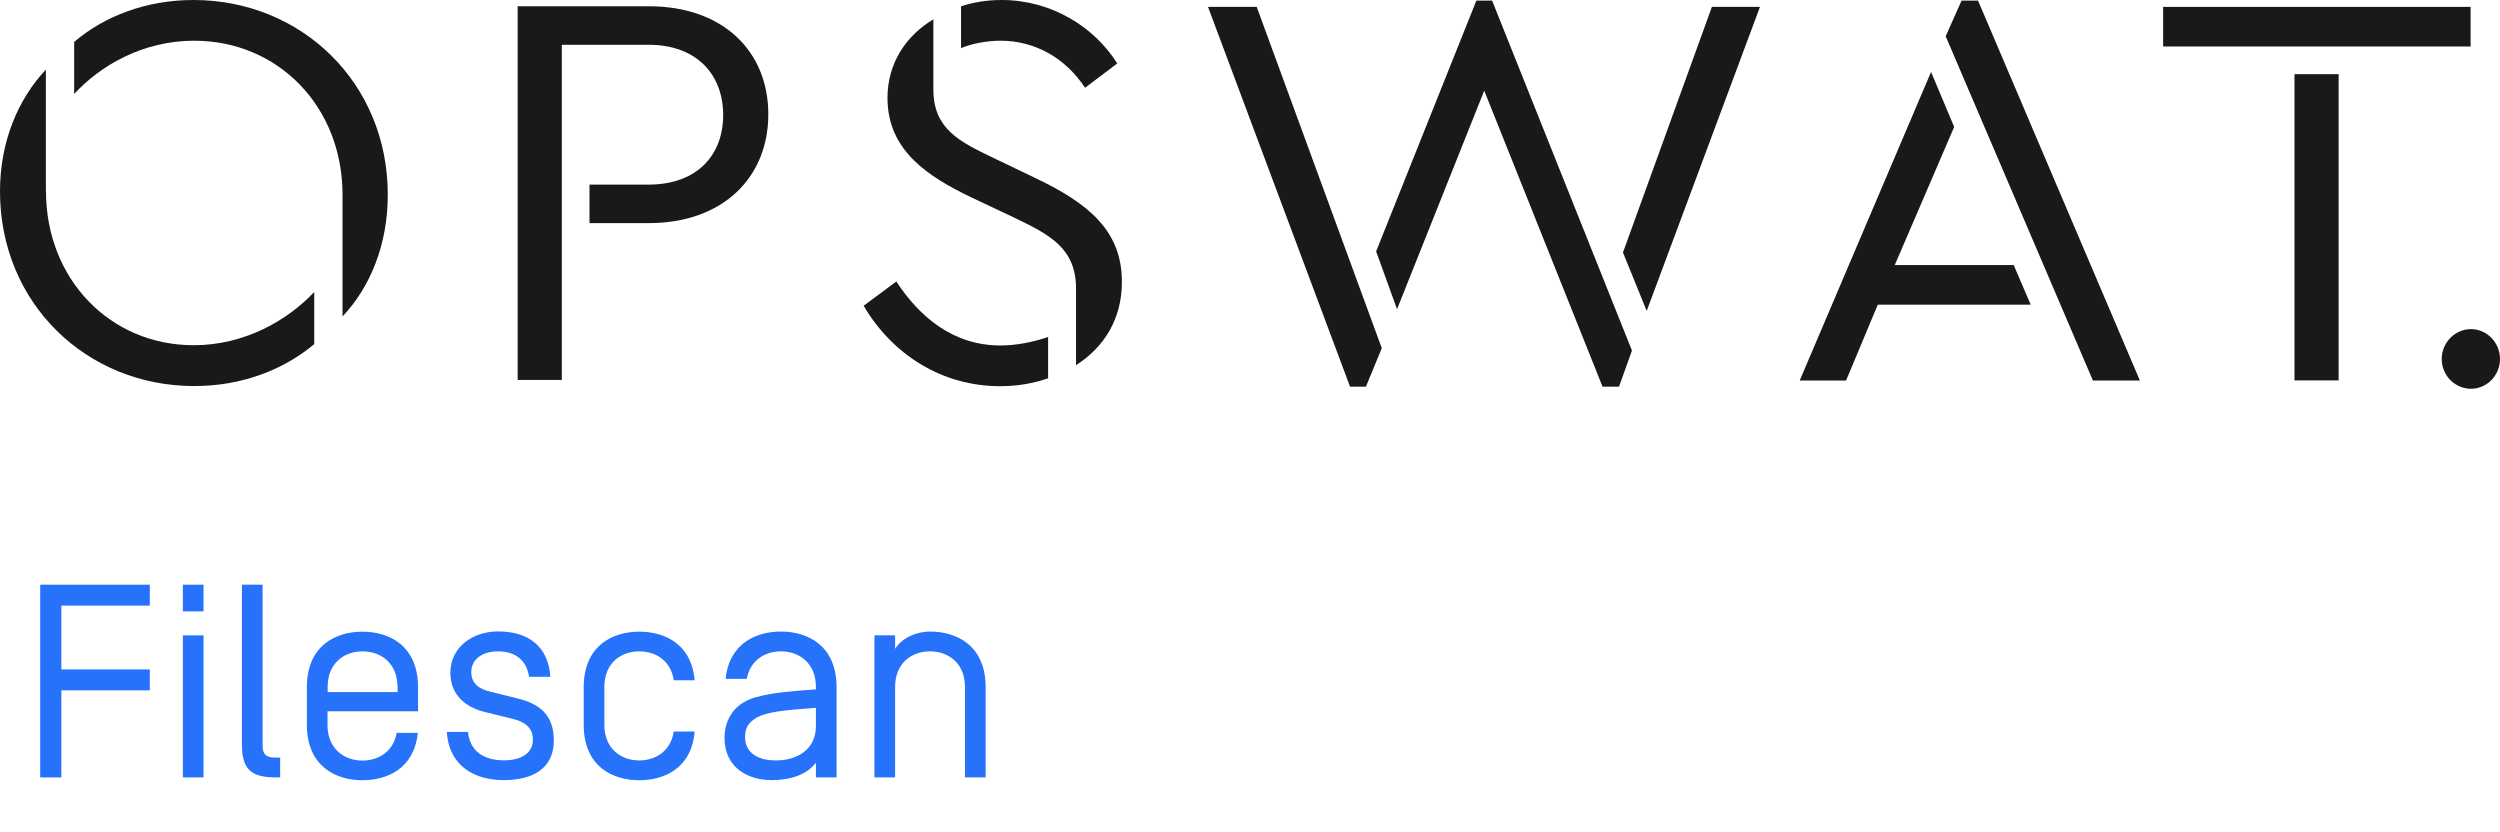
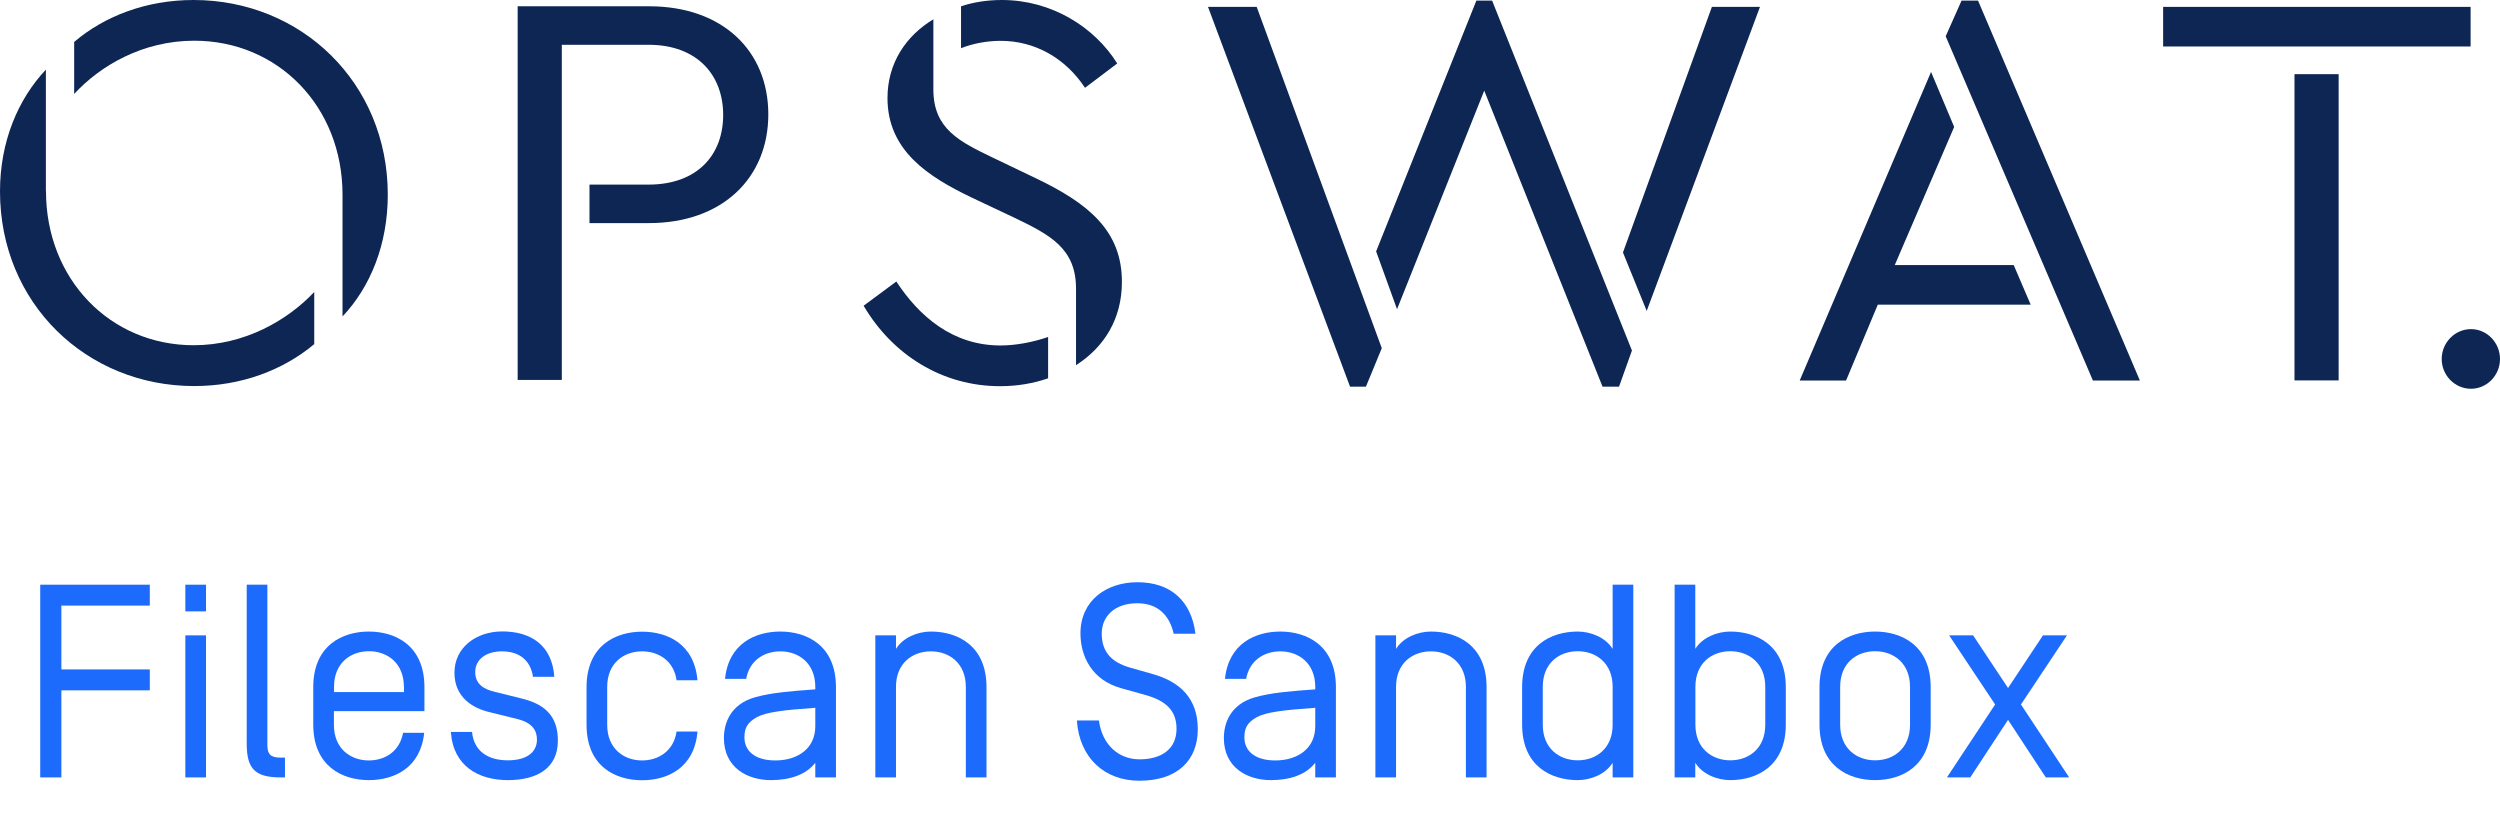
- <svg xmlns="http://www.w3.org/2000/svg" id="GUIDE" viewBox="0 0 203.27 67.59">
+ <svg xmlns="http://www.w3.org/2000/svg" viewBox="0 0 203.27 67.59">
  <defs>
-     <style>.cls-1{fill:#2672fb;}.cls-2{fill:#191918;}</style>
+     <style>.cls-1{fill:#1d6bfc;}.cls-2{fill:#0d2654;}</style>
  </defs>
-   <g>
-     <path class="cls-2" d="M15.74,0c-3.82,0-7.23,1.29-9.71,3.41V7.64c2.12-2.3,5.57-4.33,9.76-4.33,6.81,0,12.06,5.34,12.06,12.52v9.9c2.26-2.39,3.68-5.85,3.68-9.9C31.53,6.72,24.49,0,15.74,0Z" />
-     <path class="cls-2" d="M3.73,15.56V5.66C1.47,8.06,0,11.51,0,15.56c0,9.11,7.04,15.83,15.79,15.83,3.82,0,7.23-1.29,9.76-3.41v-4.24c-2.16,2.3-5.66,4.33-9.8,4.33-6.81,0-12.01-5.39-12.01-12.52Z" />
-     <path class="cls-2" d="M52.77,.51h-10.68V30.89h3.59V3.64h7.04c4,0,6.08,2.49,6.08,5.71s-2.07,5.66-6.08,5.66h-4.79v3.13h4.83c5.98,0,9.71-3.68,9.71-8.84S58.76,.51,52.77,.51Z" />
-     <path class="cls-2" d="M88.22,7.14l2.62-1.98c-1.84-2.95-5.34-5.16-9.39-5.16-1.2,0-2.3,.18-3.31,.51V3.91c1.01-.41,2.21-.6,3.22-.6,2.76,0,5.25,1.38,6.86,3.82Z" />
-     <path class="cls-2" d="M84.13,14.45l-3.36-1.61c-2.76-1.33-4.88-2.35-4.88-5.57V1.57c-2.21,1.33-3.73,3.54-3.73,6.4,0,4.28,3.31,6.4,6.86,8.1l3.41,1.61c2.99,1.43,5.06,2.53,5.06,5.8v6.21c2.3-1.47,3.73-3.77,3.73-6.77,0-4.1-2.62-6.35-7.09-8.47Z" />
-     <path class="cls-2" d="M72.89,22.88l-2.67,1.98c2.35,4,6.4,6.54,11.09,6.54,1.43,0,2.72-.23,3.91-.64v-3.36c-1.2,.41-2.58,.69-3.87,.69-3.91,0-6.63-2.39-8.47-5.2Z" />
+   <g id="By_Solution">
+     <path class="cls-2" d="m15.74,0C11.92,0,8.52,1.29,6.03,3.41v4.23c2.12-2.3,5.57-4.33,9.76-4.33,6.81,0,12.06,5.34,12.06,12.52v9.9c2.26-2.39,3.68-5.85,3.68-9.9C31.53,6.72,24.49,0,15.74,0Z" />
+     <path class="cls-2" d="m3.73,15.56V5.66C1.47,8.06,0,11.51,0,15.56c0,9.11,7.04,15.83,15.79,15.83,3.82,0,7.23-1.29,9.76-3.41v-4.24c-2.16,2.3-5.66,4.33-9.8,4.33-6.81,0-12.01-5.39-12.01-12.52Z" />
+     <path class="cls-2" d="m52.77.51h-10.68v30.38h3.59V3.64h7.04c4,0,6.08,2.49,6.08,5.71s-2.07,5.66-6.08,5.66h-4.79v3.13h4.83c5.98,0,9.71-3.68,9.71-8.84S58.76.51,52.77.51Z" />
+     <path class="cls-2" d="m88.22,7.14l2.62-1.98C89,2.21,85.51,0,81.46,0,80.26,0,79.15.18,78.14.51v3.41c1.01-.41,2.21-.6,3.22-.6,2.76,0,5.25,1.38,6.86,3.82Z" />
+     <path class="cls-2" d="m84.13,14.45l-3.36-1.61c-2.76-1.33-4.88-2.35-4.88-5.57V1.57c-2.21,1.33-3.73,3.54-3.73,6.4,0,4.28,3.31,6.4,6.86,8.1l3.41,1.61c2.99,1.43,5.06,2.53,5.06,5.8v6.21c2.3-1.47,3.73-3.77,3.73-6.77,0-4.1-2.62-6.35-7.09-8.47Z" />
+     <path class="cls-2" d="m72.89,22.88l-2.67,1.98c2.35,4,6.4,6.54,11.09,6.54,1.43,0,2.72-.23,3.91-.64v-3.36c-1.2.41-2.58.69-3.87.69-3.91,0-6.63-2.39-8.47-5.2Z" />
    <polygon class="cls-2" points="98.22 .56 109.77 31.44 111.06 31.44 112.35 28.31 102.18 .56 98.22 .56" />
    <polygon class="cls-2" points="131.96 20.53 133.89 25.28 143.1 .56 139.19 .56 131.96 20.53" />
    <polygon class="cls-2" points="120.04 .05 111.89 20.44 113.59 25.14 120.68 7.37 130.3 31.44 131.64 31.44 132.69 28.5 121.32 .05 120.04 .05" />
    <polygon class="cls-2" points="154.06 21.55 158.89 10.32 157.01 5.85 146.33 30.94 150.1 30.94 152.68 24.77 165.11 24.77 163.73 21.55 154.06 21.55" />
    <polygon class="cls-2" points="159.49 .05 158.2 2.95 170.17 30.94 173.99 30.94 160.83 .05 159.49 .05" />
    <rect class="cls-2" x="175.88" y=".56" width="25" height="3.22" />
    <rect class="cls-2" x="186.56" y="6.03" width="3.59" height="24.9" />
-     <path class="cls-2" d="M200.91,26.76c-1.3,0-2.38,1.09-2.38,2.43s1.08,2.42,2.38,2.42,2.36-1.09,2.36-2.42-1.06-2.43-2.36-2.43Z" />
+     <path class="cls-1" d="m4.99,63.21h-1.72v-15.67h8.91v1.7h-7.19v5.19h7.19v1.7h-7.19v7.07Z" />
+     <path class="cls-1" d="m16.75,49.71h-1.68v-2.17h1.68v2.17Zm0,13.5h-1.68v-11.55h1.68v11.55Z" />
+     <path class="cls-1" d="m21.74,60.59c0,.74.27,1.01,1.07,1.01h.36v1.61h-.36c-2.15,0-2.75-.78-2.75-2.75v-12.92h1.68v13.05Z" />
+     <path class="cls-1" d="m32.77,59.58h1.72c-.29,2.89-2.48,3.85-4.5,3.85-2.15,0-4.52-1.12-4.52-4.52v-3.04c0-3.4,2.37-4.52,4.52-4.52s4.52,1.12,4.52,4.52v1.95h-7.36v1.12c0,1.92,1.34,2.89,2.84,2.89,1.32,0,2.51-.74,2.78-2.24Zm.07-3.74c0-1.92-1.34-2.89-2.84-2.89s-2.84.96-2.84,2.89v.43h5.69v-.43Z" />
+     <path class="cls-1" d="m43.34,55.04c-.2-1.34-1.1-2.08-2.53-2.08-1.25,0-2.17.63-2.17,1.68,0,.96.65,1.39,1.59,1.61l2.17.54c1.75.43,2.96,1.3,2.96,3.42,0,2.28-1.72,3.22-4.07,3.22s-4.45-1.12-4.63-3.92h1.72c.16,1.63,1.37,2.31,2.91,2.31s2.35-.65,2.37-1.66c0-.74-.34-1.39-1.61-1.7l-2.26-.56c-1.25-.29-2.84-1.14-2.84-3.2s1.77-3.36,3.89-3.36c2.33,0,4.05,1.12,4.23,3.69h-1.72Z" />
+     <path class="cls-1" d="m56.71,55.31h-1.7c-.22-1.57-1.45-2.35-2.8-2.35-1.5,0-2.84.96-2.84,2.89v3.09c0,1.92,1.34,2.89,2.84,2.89,1.34,0,2.57-.78,2.8-2.35h1.7c-.25,2.98-2.46,3.96-4.5,3.96-2.15,0-4.52-1.1-4.52-4.52v-3.04c0-3.4,2.37-4.52,4.52-4.52,2.04,0,4.25.98,4.5,3.96Z" />
+     <path class="cls-1" d="m60.67,55.2h-1.72c.29-2.89,2.48-3.85,4.5-3.85,2.15,0,4.52,1.12,4.52,4.52v7.34h-1.68v-1.19c-.74.96-2.04,1.41-3.6,1.41-1.97,0-3.83-1.05-3.83-3.42,0-1.16.49-2.73,2.51-3.31,1.32-.38,2.98-.51,4.92-.65v-.2c0-1.92-1.34-2.89-2.84-2.89-1.32,0-2.51.74-2.78,2.24Zm5.62,2.35c-2.53.18-3.96.34-4.75.76-.85.47-1.01.98-1.01,1.66,0,1.05.81,1.86,2.51,1.86,1.81,0,3.25-.96,3.25-2.78v-1.5Z" />
+     <path class="cls-1" d="m80.21,55.87v7.34h-1.68v-7.36c0-1.92-1.34-2.89-2.84-2.89s-2.84.96-2.84,2.89v7.36h-1.68v-11.55h1.68v1.1c.58-.94,1.79-1.41,2.84-1.41,2.15,0,4.52,1.12,4.52,4.52Z" />
+     <path class="cls-1" d="m87.58,58.58h1.77c.27,2.01,1.63,3.16,3.31,3.16,1.77,0,3-.83,3-2.48,0-1.41-.76-2.26-2.53-2.75l-1.99-.56c-2.33-.65-3.29-2.55-3.29-4.45,0-2.69,2.13-4.16,4.63-4.16,2.71,0,4.39,1.52,4.72,4.19h-1.77c-.34-1.5-1.28-2.48-2.96-2.48-1.88,0-2.89,1.1-2.89,2.46,0,1.43.72,2.33,2.33,2.78l1.83.52c2.22.63,3.65,1.99,3.65,4.48s-1.61,4.19-4.75,4.19c-2.84,0-4.86-1.86-5.08-4.86Z" />
+     <path class="cls-1" d="m101.32,55.2h-1.72c.29-2.89,2.49-3.85,4.5-3.85,2.15,0,4.52,1.12,4.52,4.52v7.34h-1.68v-1.19c-.74.96-2.04,1.41-3.6,1.41-1.97,0-3.83-1.05-3.83-3.42,0-1.16.49-2.73,2.51-3.31,1.32-.38,2.98-.51,4.92-.65v-.2c0-1.92-1.34-2.89-2.84-2.89-1.32,0-2.51.74-2.78,2.24Zm5.62,2.35c-2.53.18-3.96.34-4.75.76-.85.47-1.01.98-1.01,1.66,0,1.05.81,1.86,2.51,1.86,1.81,0,3.25-.96,3.25-2.78v-1.5Z" />
+     <path class="cls-1" d="m120.87,55.87v7.34h-1.68v-7.36c0-1.92-1.34-2.89-2.84-2.89s-2.84.96-2.84,2.89v7.36h-1.68v-11.55h1.68v1.1c.58-.94,1.79-1.41,2.84-1.41,2.15,0,4.52,1.12,4.52,4.52Z" />
+     <path class="cls-1" d="m123.76,58.91v-3.04c0-3.4,2.37-4.52,4.52-4.52,1.05,0,2.26.47,2.84,1.41v-5.22h1.68v15.67h-1.68v-1.19c-.58.94-1.79,1.41-2.84,1.41-2.15,0-4.52-1.12-4.52-4.52Zm1.68.02c0,1.92,1.34,2.89,2.84,2.89s2.84-.96,2.84-2.89v-3.09c0-1.92-1.34-2.89-2.84-2.89s-2.84.96-2.84,2.89v3.09Z" />
+     <path class="cls-1" d="m137.84,62.02v1.19h-1.68v-15.67h1.68v5.22c.58-.94,1.79-1.41,2.84-1.41,2.15,0,4.52,1.12,4.52,4.52v3.04c0,3.4-2.37,4.52-4.52,4.52-1.05,0-2.26-.47-2.84-1.41Zm5.69-6.18c0-1.92-1.34-2.89-2.84-2.89s-2.84.96-2.84,2.89v3.09c0,1.92,1.34,2.89,2.84,2.89s2.84-.96,2.84-2.89v-3.09Z" />
+     <path class="cls-1" d="m156.98,58.91c0,3.4-2.37,4.52-4.52,4.52s-4.52-1.12-4.52-4.52v-3.04c0-3.4,2.37-4.52,4.52-4.52s4.52,1.12,4.52,4.52v3.04Zm-1.68-3.07c0-1.92-1.34-2.89-2.84-2.89s-2.84.96-2.84,2.89v3.09c0,1.92,1.34,2.89,2.84,2.89s2.84-.96,2.84-2.89v-3.09Z" />
+     <path class="cls-1" d="m163.27,58.53l-3.07,4.68h-1.9l3.92-5.93-3.74-5.62h1.95l2.84,4.28,2.84-4.28h1.95l-3.74,5.62,3.92,5.93h-1.9l-3.07-4.68Z" />
  </g>
-   <g>
-     <path class="cls-1" d="M4.99,63.21h-1.72v-15.67H12.18v1.7H4.99v5.19h7.19v1.7H4.99v7.07Z" />
-     <path class="cls-1" d="M16.55,49.71h-1.68v-2.17h1.68v2.17Zm0,13.5h-1.68v-11.55h1.68v11.55Z" />
-     <path class="cls-1" d="M21.35,60.59c0,.74,.27,1.01,1.07,1.01h.36v1.61h-.36c-2.15,0-2.75-.78-2.75-2.75v-12.92h1.68v13.05Z" />
-     <path class="cls-1" d="M32.25,59.59h1.72c-.29,2.89-2.48,3.85-4.5,3.85-2.15,0-4.52-1.12-4.52-4.52v-3.04c0-3.4,2.37-4.52,4.52-4.52s4.52,1.12,4.52,4.52v1.95h-7.36v1.12c0,1.92,1.34,2.89,2.84,2.89,1.32,0,2.51-.74,2.78-2.24Zm.07-3.74c0-1.92-1.34-2.89-2.84-2.89s-2.84,.96-2.84,2.89v.42h5.69v-.42Z" />
-     <path class="cls-1" d="M43.02,55.04c-.2-1.34-1.1-2.08-2.53-2.08-1.25,0-2.17,.63-2.17,1.68,0,.96,.65,1.39,1.59,1.61l2.17,.54c1.75,.42,2.95,1.3,2.95,3.42,0,2.28-1.72,3.22-4.07,3.22s-4.45-1.12-4.63-3.92h1.72c.16,1.63,1.37,2.31,2.91,2.31s2.35-.65,2.37-1.66c0-.74-.34-1.39-1.61-1.7l-2.26-.56c-1.25-.29-2.84-1.14-2.84-3.2s1.77-3.36,3.9-3.36c2.33,0,4.05,1.12,4.23,3.69h-1.72Z" />
-     <path class="cls-1" d="M56.48,55.31h-1.7c-.22-1.57-1.45-2.35-2.8-2.35-1.5,0-2.84,.96-2.84,2.89v3.09c0,1.92,1.34,2.89,2.84,2.89,1.34,0,2.57-.78,2.8-2.35h1.7c-.25,2.98-2.46,3.96-4.5,3.96-2.15,0-4.52-1.1-4.52-4.52v-3.04c0-3.4,2.37-4.52,4.52-4.52,2.04,0,4.25,.98,4.5,3.96Z" />
-     <path class="cls-1" d="M60.72,55.2h-1.72c.29-2.89,2.48-3.85,4.5-3.85,2.15,0,4.52,1.12,4.52,4.52v7.34h-1.68v-1.19c-.74,.96-2.04,1.41-3.6,1.41-1.97,0-3.83-1.05-3.83-3.42,0-1.16,.49-2.73,2.51-3.31,1.32-.38,2.98-.51,4.92-.65v-.2c0-1.92-1.34-2.89-2.84-2.89-1.32,0-2.51,.74-2.78,2.24Zm5.62,2.35c-2.53,.18-3.96,.34-4.75,.76-.85,.47-1.01,.99-1.01,1.66,0,1.05,.81,1.86,2.51,1.86,1.81,0,3.25-.96,3.25-2.78v-1.5Z" />
-     <path class="cls-1" d="M80.14,55.87v7.34h-1.68v-7.36c0-1.92-1.34-2.89-2.84-2.89s-2.84,.96-2.84,2.89v7.36h-1.68v-11.55h1.68v1.1c.58-.94,1.79-1.41,2.84-1.41,2.15,0,4.52,1.12,4.52,4.52Z" />
+   <g id="GUIDE">
+     <path class="cls-2" d="m200.91,26.76c-1.3,0-2.38,1.09-2.38,2.43s1.08,2.42,2.38,2.42,2.36-1.09,2.36-2.42-1.06-2.43-2.36-2.43Z" />
  </g>
</svg>
